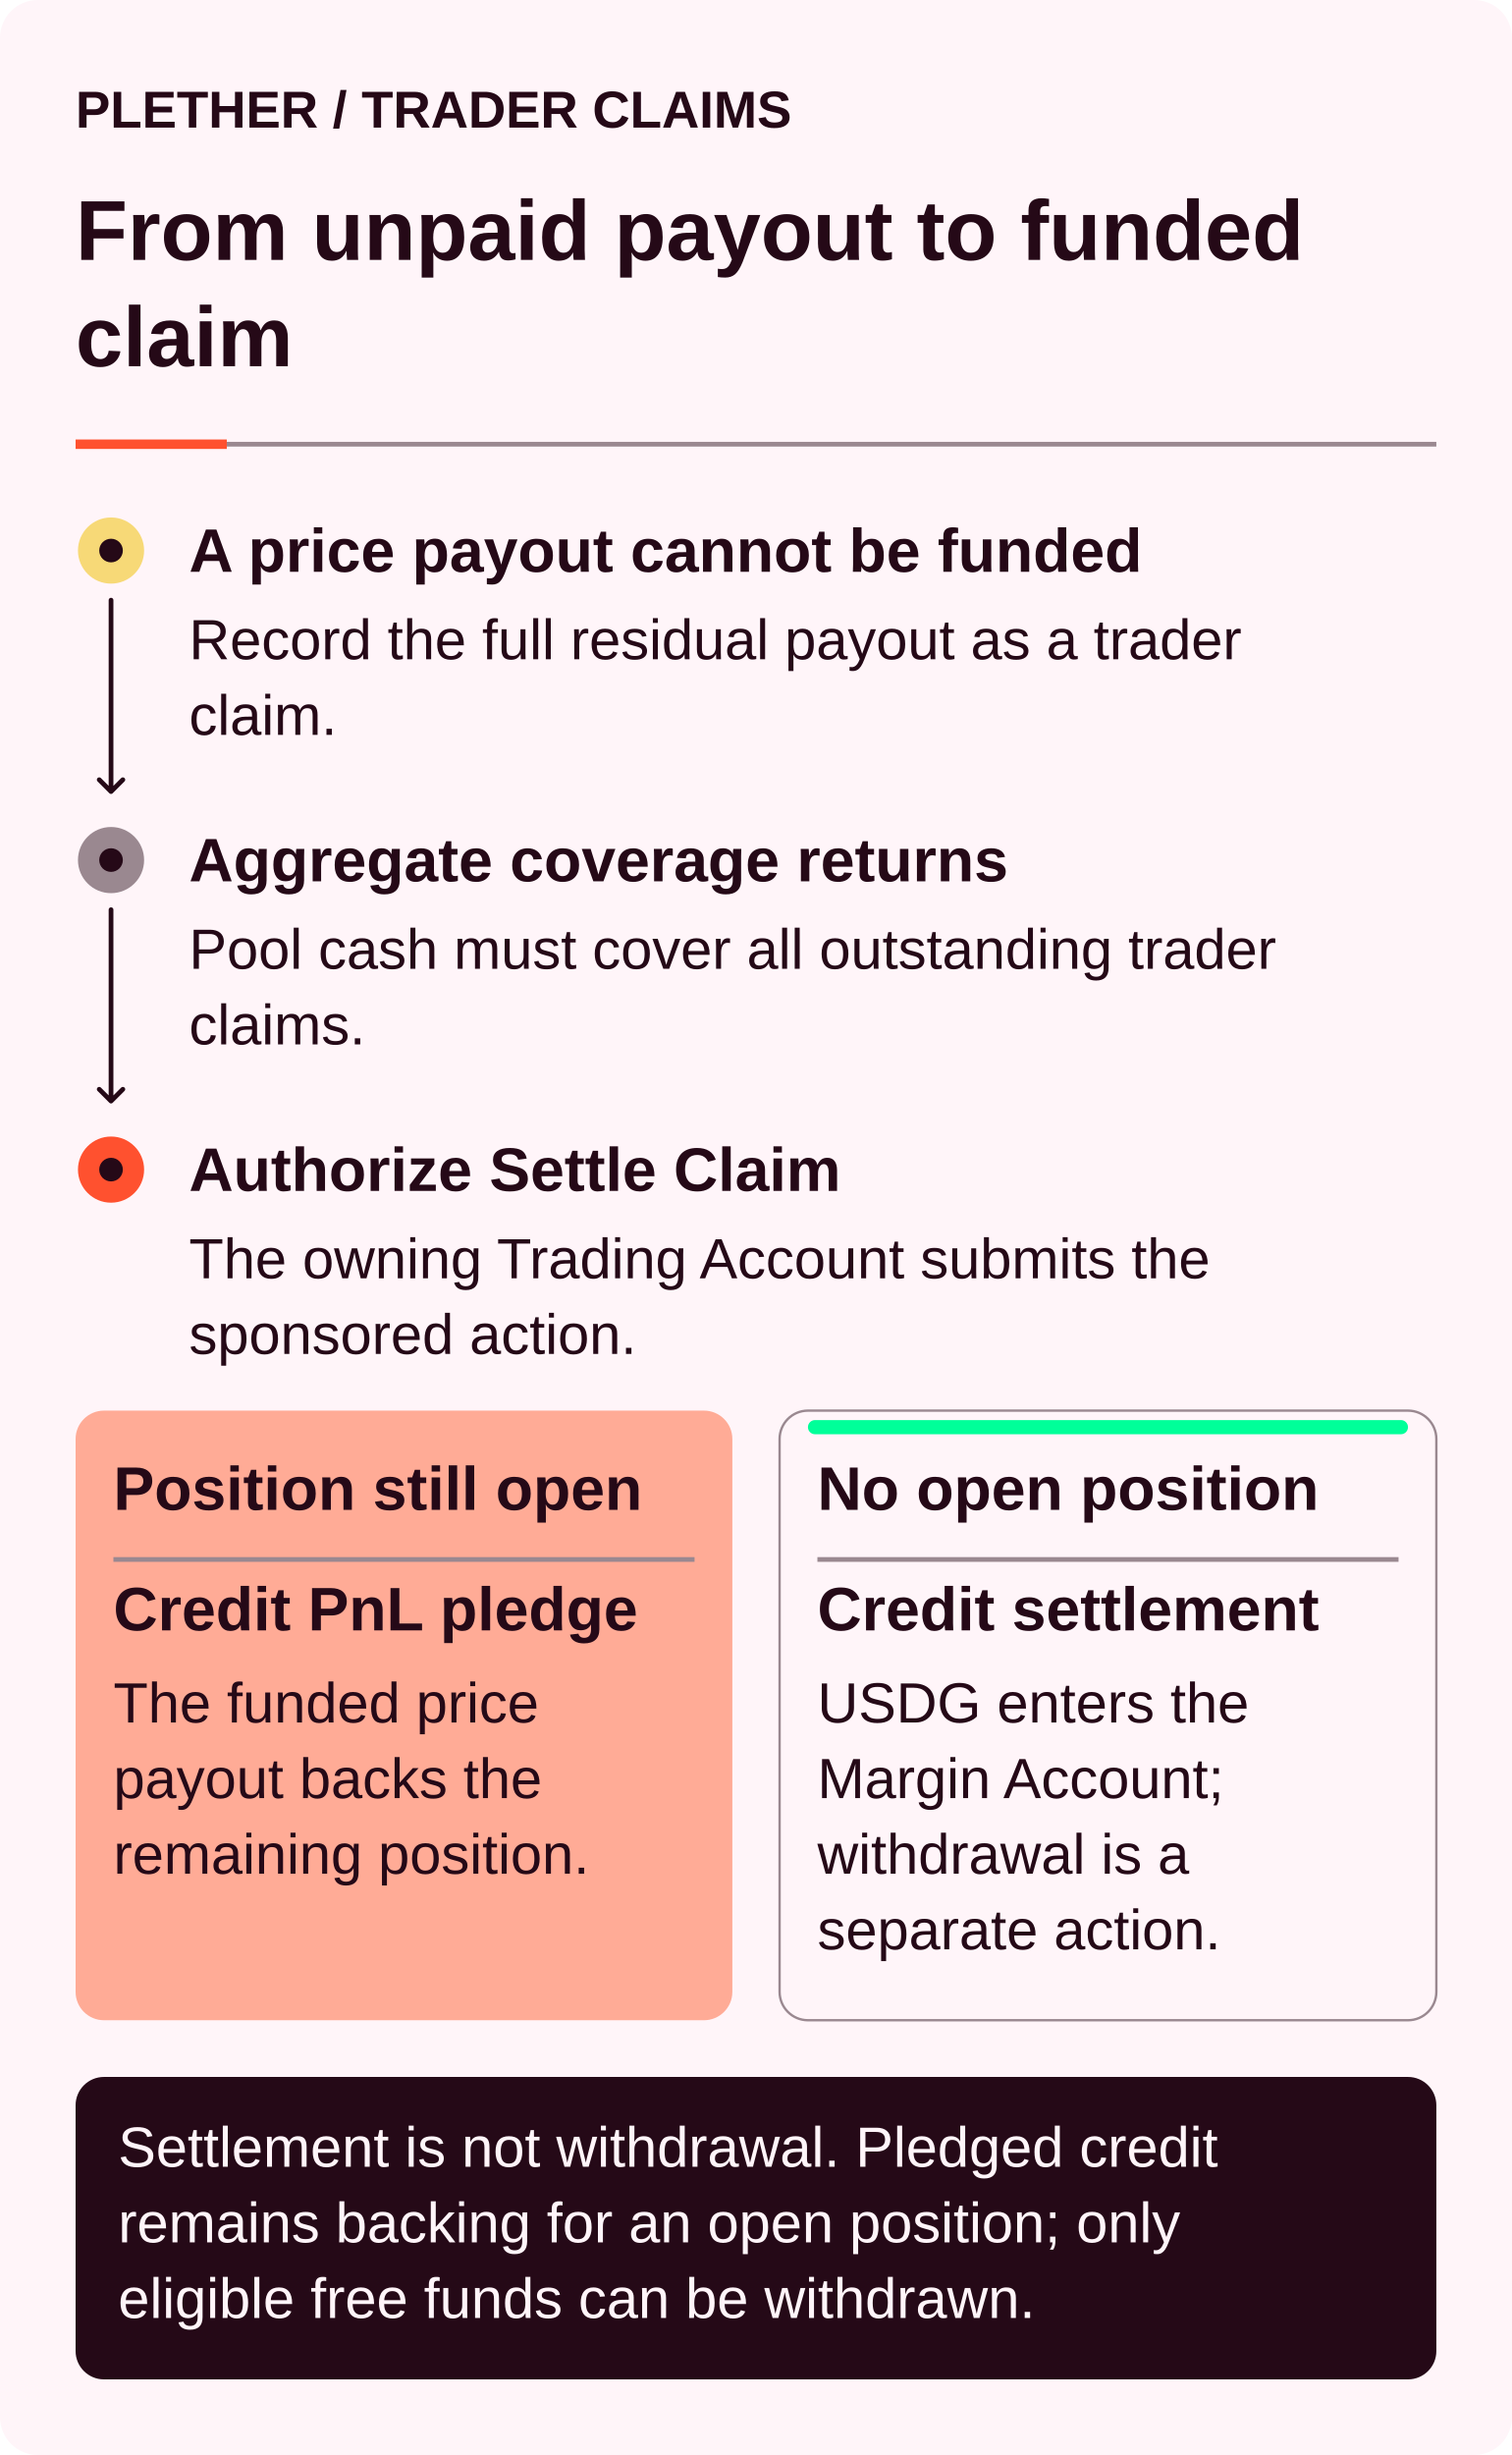
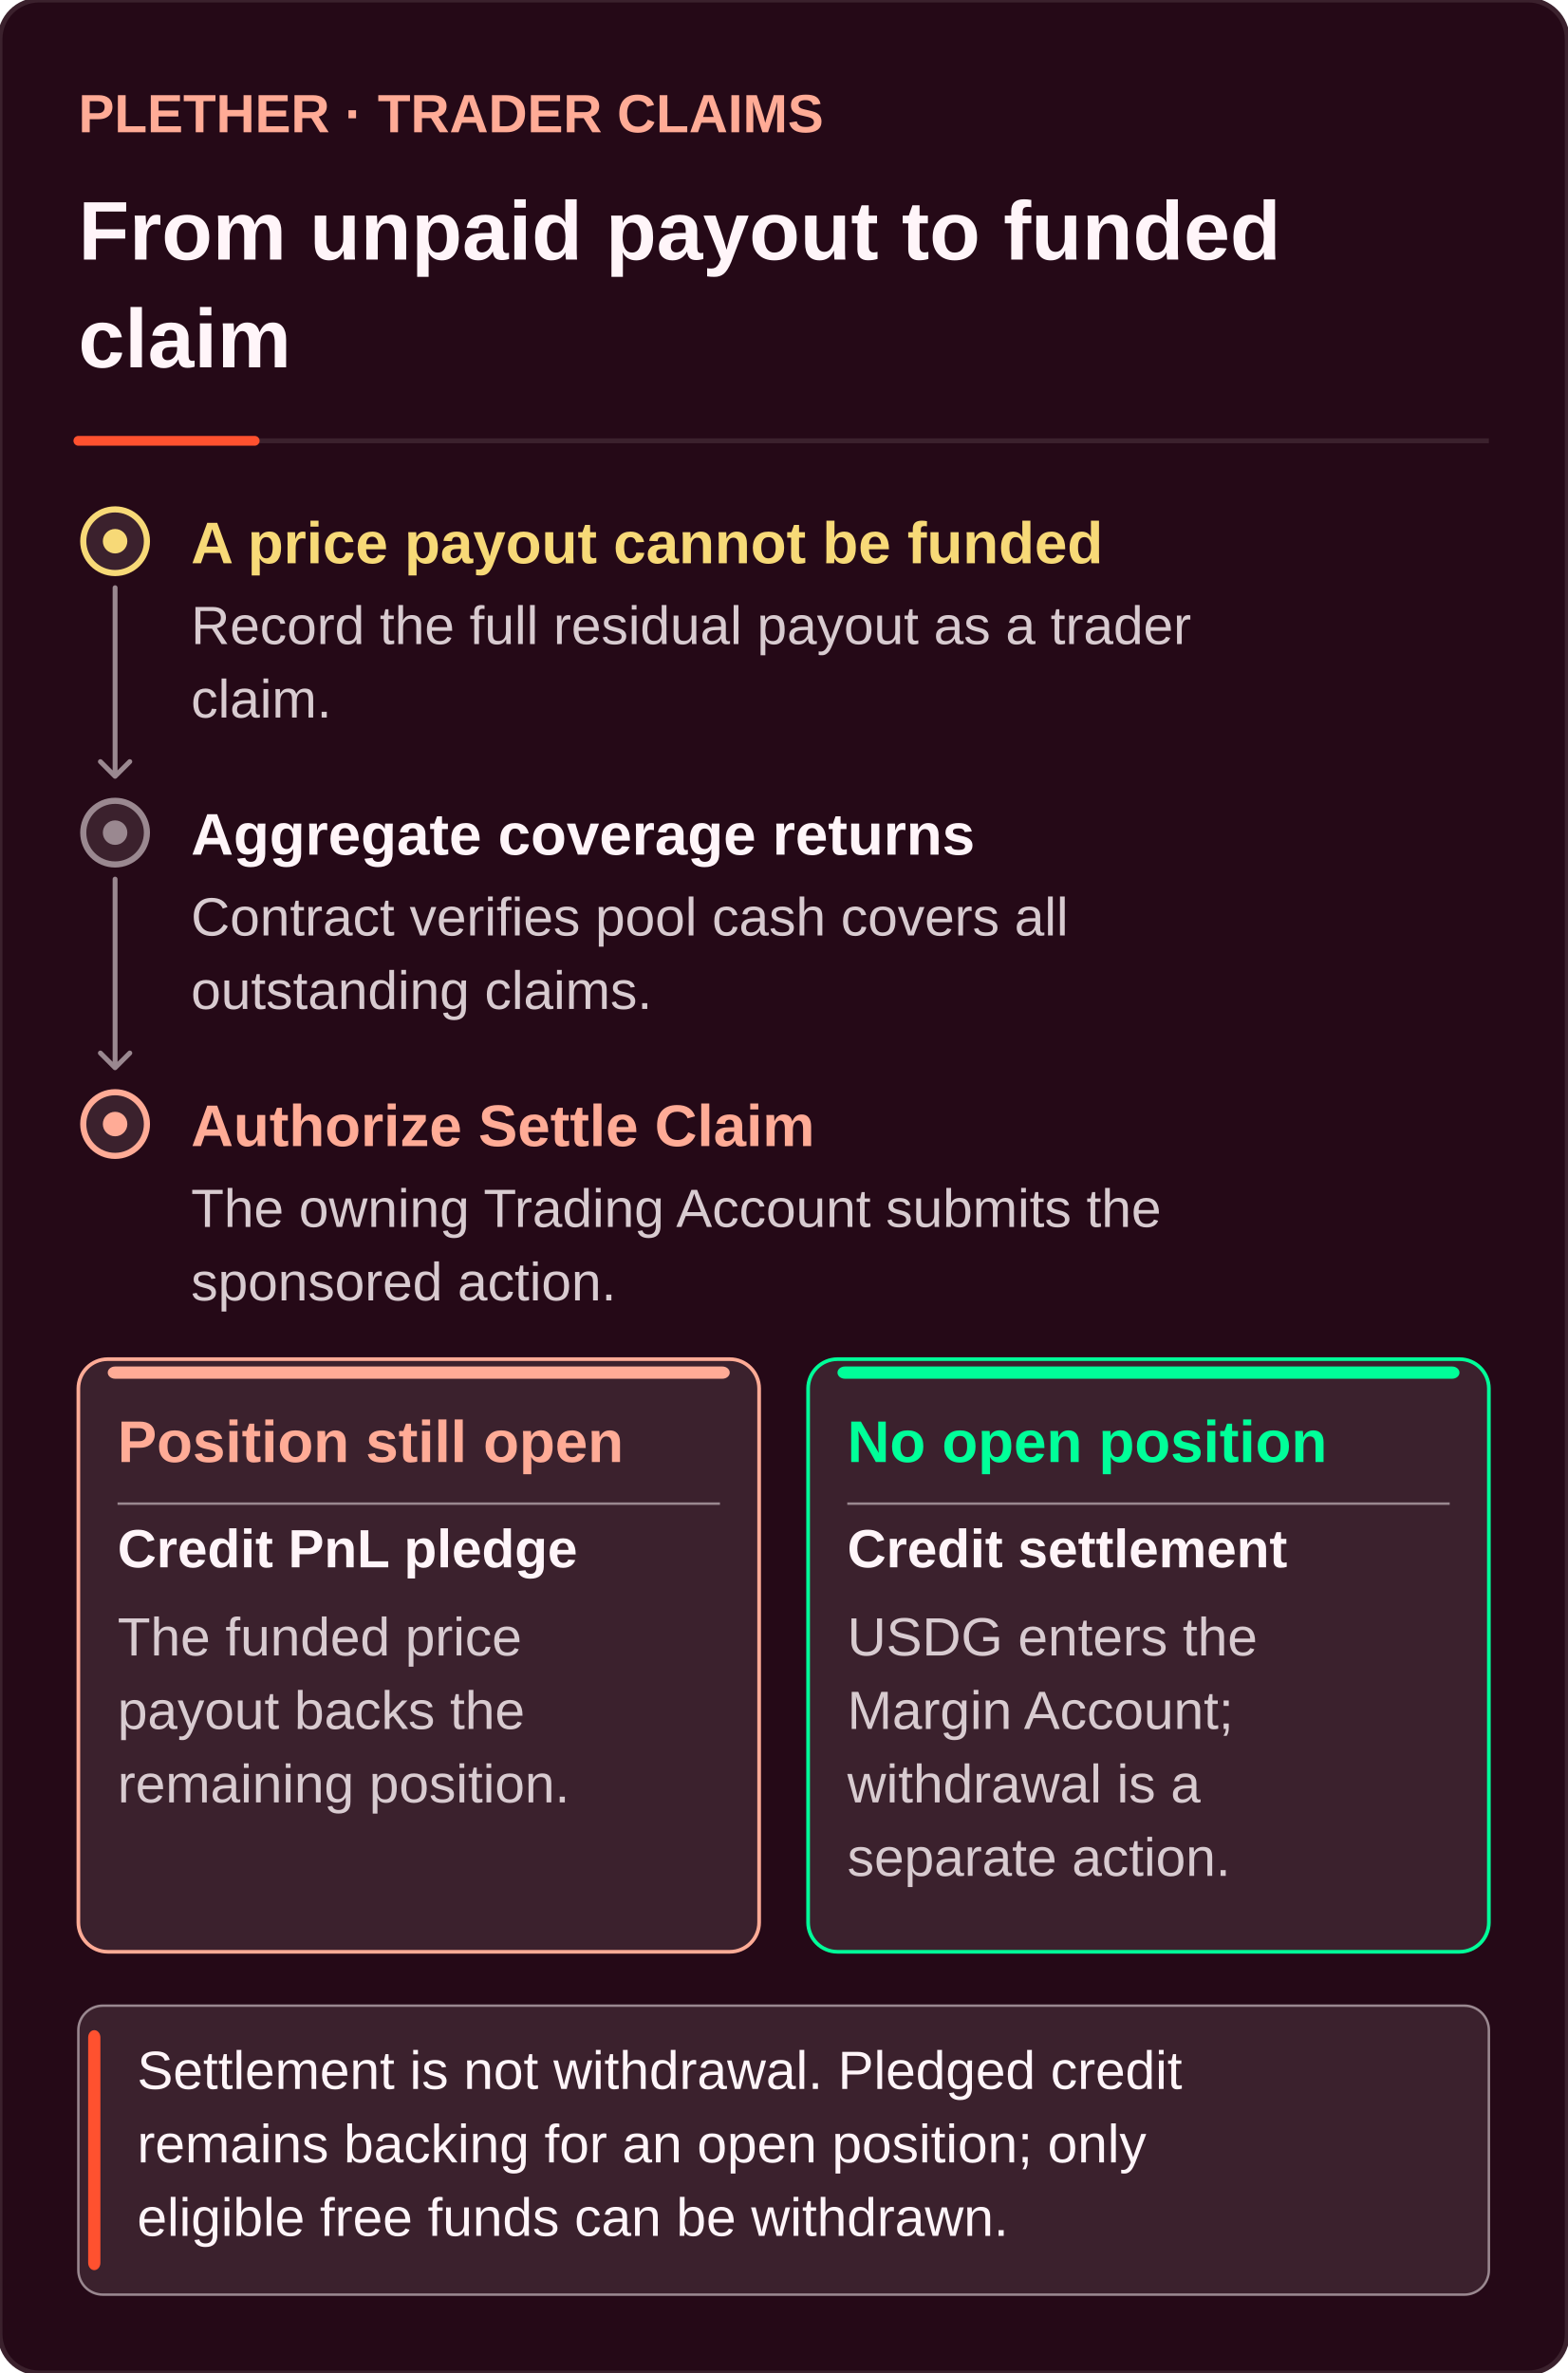
- <svg xmlns="http://www.w3.org/2000/svg" width="640" height="1039" viewBox="0 0 640 1039" role="img" aria-labelledby="trader-claim-lifecycle-title trader-claim-lifecycle-desc" focusable="false">
-   <style>text{font-family:Arial,Helvetica,sans-serif}</style>
-   <rect width="640" height="1039" rx="16" fill="#FFF5F9" />
-   <text x="32" y="54" font-size="22" font-weight="700" fill="#250917" data-max-width="576">PLETHER / TRADER CLAIMS</text>
-   <text x="32" y="110" font-size="36" font-weight="700" fill="#250917" data-max-width="576">From unpaid payout to funded</text>
-   <text x="32" y="155" font-size="36" font-weight="700" fill="#250917" data-max-width="576">claim</text>
-   <path d="M32 188 L608 188" stroke="#9A8890" stroke-width="2" fill="none" />
-   <path d="M32 188 h64" stroke="#FF512F" stroke-width="4" fill="none" />
-   <circle cx="47" cy="233" r="14" fill="#F7D977" />
-   <circle cx="47" cy="233" r="5" fill="#250917" />
-   <text x="80" y="242" font-size="26" font-weight="700" fill="#250917" data-max-width="528">A price payout cannot be funded</text>
-   <text x="80" y="279" font-size="24" font-weight="400" fill="#250917" data-max-width="528">Record the full residual payout as a trader</text>
-   <text x="80" y="311" font-size="24" font-weight="400" fill="#250917" data-max-width="528">claim.</text>
-   <path d="M47 254 V335 m-5 -5 5 5 5 -5" stroke="#250917" stroke-width="2" stroke-linecap="round" stroke-linejoin="round" fill="none" />
-   <circle cx="47" cy="364" r="14" fill="#9A8890" />
-   <circle cx="47" cy="364" r="5" fill="#250917" />
-   <text x="80" y="373" font-size="26" font-weight="700" fill="#250917" data-max-width="528">Aggregate coverage returns</text>
-   <text x="80" y="410" font-size="24" font-weight="400" fill="#250917" data-max-width="528">Pool cash must cover all outstanding trader</text>
-   <text x="80" y="442" font-size="24" font-weight="400" fill="#250917" data-max-width="528">claims.</text>
-   <path d="M47 385 V466 m-5 -5 5 5 5 -5" stroke="#250917" stroke-width="2" stroke-linecap="round" stroke-linejoin="round" fill="none" />
-   <circle cx="47" cy="495" r="14" fill="#FF512F" />
-   <circle cx="47" cy="495" r="5" fill="#250917" />
-   <text x="80" y="504" font-size="26" font-weight="700" fill="#250917" data-max-width="528">Authorize Settle Claim</text>
-   <text x="80" y="541" font-size="24" font-weight="400" fill="#250917" data-max-width="528">The owning Trading Account submits the</text>
-   <text x="80" y="573" font-size="24" font-weight="400" fill="#250917" data-max-width="528">sponsored action.</text>
-   <rect x="32" y="597" width="278" height="258" rx="12" fill="#FFAB96" stroke="none" />
-   <text x="48" y="639" font-size="26" font-weight="700" fill="#250917" data-max-width="246">Position still open</text>
-   <path d="M48 660 L294 660" stroke="#9A8890" stroke-width="2" fill="none" />
-   <text x="48" y="690" font-size="26" font-weight="700" fill="#250917" data-max-width="246">Credit PnL pledge</text>
-   <text x="48" y="729" font-size="24" font-weight="400" fill="#250917" data-max-width="246">The funded price</text>
-   <text x="48" y="761" font-size="24" font-weight="400" fill="#250917" data-max-width="246">payout backs the</text>
-   <text x="48" y="793" font-size="24" font-weight="400" fill="#250917" data-max-width="246">remaining position.</text>
-   <rect x="330" y="597" width="278" height="258" rx="12" fill="#FFF5F9" stroke="#9A8890" />
-   <rect x="342" y="601" width="254" height="6" rx="3" fill="#00FF99" stroke="none" />
-   <text x="346" y="639" font-size="26" font-weight="700" fill="#250917" data-max-width="246">No open position</text>
-   <path d="M346 660 L592 660" stroke="#9A8890" stroke-width="2" fill="none" />
-   <text x="346" y="690" font-size="26" font-weight="700" fill="#250917" data-max-width="246">Credit settlement</text>
-   <text x="346" y="729" font-size="24" font-weight="400" fill="#250917" data-max-width="246">USDG enters the</text>
-   <text x="346" y="761" font-size="24" font-weight="400" fill="#250917" data-max-width="246">Margin Account;</text>
-   <text x="346" y="793" font-size="24" font-weight="400" fill="#250917" data-max-width="246">withdrawal is a</text>
-   <text x="346" y="825" font-size="24" font-weight="400" fill="#250917" data-max-width="246">separate action.</text>
-   <rect x="32" y="879" width="576" height="128" rx="12" fill="#250917" stroke="none" />
-   <text x="50" y="917" font-size="24" font-weight="400" fill="#FFF5F9" data-max-width="540">Settlement is not withdrawal. Pledged credit</text>
-   <text x="50" y="949" font-size="24" font-weight="400" fill="#FFF5F9" data-max-width="540">remains backing for an open position; only</text>
-   <text x="50" y="981" font-size="24" font-weight="400" fill="#FFF5F9" data-max-width="540">eligible free funds can be withdrawn.</text>
+ <svg xmlns="http://www.w3.org/2000/svg" width="640" height="969" viewBox="0 0 640 969" role="img" aria-labelledby="trader-claim-lifecycle-title trader-claim-lifecycle-desc" focusable="false">
+   <style>text{font-family:'Uncut Sans',-apple-system,BlinkMacSystemFont,'Segoe UI',Arial,Helvetica,sans-serif}</style>
+   <rect width="640" height="969" rx="16" fill="#250917" stroke="#3B212D" stroke-width="2" />
+   <text x="32" y="54" font-size="22" font-weight="700" fill="#FFAB96" data-max-width="576">PLETHER · TRADER CLAIMS</text>
+   <text x="32" y="106" font-size="34" font-weight="700" fill="#FFF5F9" data-max-width="576">From unpaid payout to funded</text>
+   <text x="32" y="150" font-size="34" font-weight="700" fill="#FFF5F9" data-max-width="576">claim</text>
+   <path d="M32 180 L608 180" stroke="#3B212D" stroke-width="2" fill="none" />
+   <path d="M32 180 h72" stroke="#FF512F" stroke-width="4" stroke-linecap="round" fill="none" />
+   <circle cx="47" cy="221" r="13" fill="#3B212D" stroke="#F7D977" stroke-width="2.5" />
+   <circle cx="47" cy="221" r="5" fill="#F7D977" />
+   <text x="78" y="230" font-size="24" font-weight="700" fill="#F7D977" data-max-width="530">A price payout cannot be funded</text>
+   <text x="78" y="263" font-size="22" font-weight="400" fill="#D8CBD0" data-max-width="530">Record the full residual payout as a trader</text>
+   <text x="78" y="293" font-size="22" font-weight="400" fill="#D8CBD0" data-max-width="530">claim.</text>
+   <path d="M47 240 V317 m-6 -6 6 6 6 -6" stroke="#9A8890" stroke-width="2" stroke-linecap="round" stroke-linejoin="round" fill="none" />
+   <circle cx="47" cy="340" r="13" fill="#3B212D" stroke="#9A8890" stroke-width="2.5" />
+   <circle cx="47" cy="340" r="5" fill="#9A8890" />
+   <text x="78" y="349" font-size="24" font-weight="700" fill="#FFF5F9" data-max-width="530">Aggregate coverage returns</text>
+   <text x="78" y="382" font-size="22" font-weight="400" fill="#D8CBD0" data-max-width="530">Contract verifies pool cash covers all</text>
+   <text x="78" y="412" font-size="22" font-weight="400" fill="#D8CBD0" data-max-width="530">outstanding claims.</text>
+   <path d="M47 359 V436 m-6 -6 6 6 6 -6" stroke="#9A8890" stroke-width="2" stroke-linecap="round" stroke-linejoin="round" fill="none" />
+   <circle cx="47" cy="459" r="13" fill="#3B212D" stroke="#FFAB96" stroke-width="2.5" />
+   <circle cx="47" cy="459" r="5" fill="#FFAB96" />
+   <text x="78" y="468" font-size="24" font-weight="700" fill="#FFAB96" data-max-width="530">Authorize Settle Claim</text>
+   <text x="78" y="501" font-size="22" font-weight="400" fill="#D8CBD0" data-max-width="530">The owning Trading Account submits the</text>
+   <text x="78" y="531" font-size="22" font-weight="400" fill="#D8CBD0" data-max-width="530">sponsored action.</text>
+   <rect x="32" y="555" width="278" height="242" rx="12" fill="#3B212D" stroke="#FFAB96" stroke-width="1.5" />
+   <rect x="44" y="558" width="254" height="5" rx="3" fill="#FFAB96" stroke="none" />
+   <text x="48" y="597" font-size="24" font-weight="700" fill="#FFAB96" data-max-width="246">Position still open</text>
+   <path d="M48 614 L294 614" stroke="#9A8890" stroke-width="1" fill="none" />
+   <text x="48" y="640" font-size="22" font-weight="700" fill="#FFF5F9" data-max-width="246">Credit PnL pledge</text>
+   <text x="48" y="676" font-size="22" font-weight="400" fill="#D8CBD0" data-max-width="246">The funded price</text>
+   <text x="48" y="706" font-size="22" font-weight="400" fill="#D8CBD0" data-max-width="246">payout backs the</text>
+   <text x="48" y="736" font-size="22" font-weight="400" fill="#D8CBD0" data-max-width="246">remaining position.</text>
+   <rect x="330" y="555" width="278" height="242" rx="12" fill="#3B212D" stroke="#00FF99" stroke-width="1.5" />
+   <rect x="342" y="558" width="254" height="5" rx="3" fill="#00FF99" stroke="none" />
+   <text x="346" y="597" font-size="24" font-weight="700" fill="#00FF99" data-max-width="246">No open position</text>
+   <path d="M346 614 L592 614" stroke="#9A8890" stroke-width="1" fill="none" />
+   <text x="346" y="640" font-size="22" font-weight="700" fill="#FFF5F9" data-max-width="246">Credit settlement</text>
+   <text x="346" y="676" font-size="22" font-weight="400" fill="#D8CBD0" data-max-width="246">USDG enters the</text>
+   <text x="346" y="706" font-size="22" font-weight="400" fill="#D8CBD0" data-max-width="246">Margin Account;</text>
+   <text x="346" y="736" font-size="22" font-weight="400" fill="#D8CBD0" data-max-width="246">withdrawal is a</text>
+   <text x="346" y="766" font-size="22" font-weight="400" fill="#D8CBD0" data-max-width="246">separate action.</text>
+   <rect x="32" y="819" width="576" height="118" rx="10" fill="#3B212D" stroke="#9A8890" stroke-width="1" />
+   <rect x="36" y="829" width="5" height="98" rx="3" fill="#FF512F" stroke="none" />
+   <text x="56" y="853" font-size="22" font-weight="400" fill="#FFF5F9" data-max-width="532">Settlement is not withdrawal. Pledged credit</text>
+   <text x="56" y="883" font-size="22" font-weight="400" fill="#FFF5F9" data-max-width="532">remains backing for an open position; only</text>
+   <text x="56" y="913" font-size="22" font-weight="400" fill="#FFF5F9" data-max-width="532">eligible free funds can be withdrawn.</text>
</svg>
